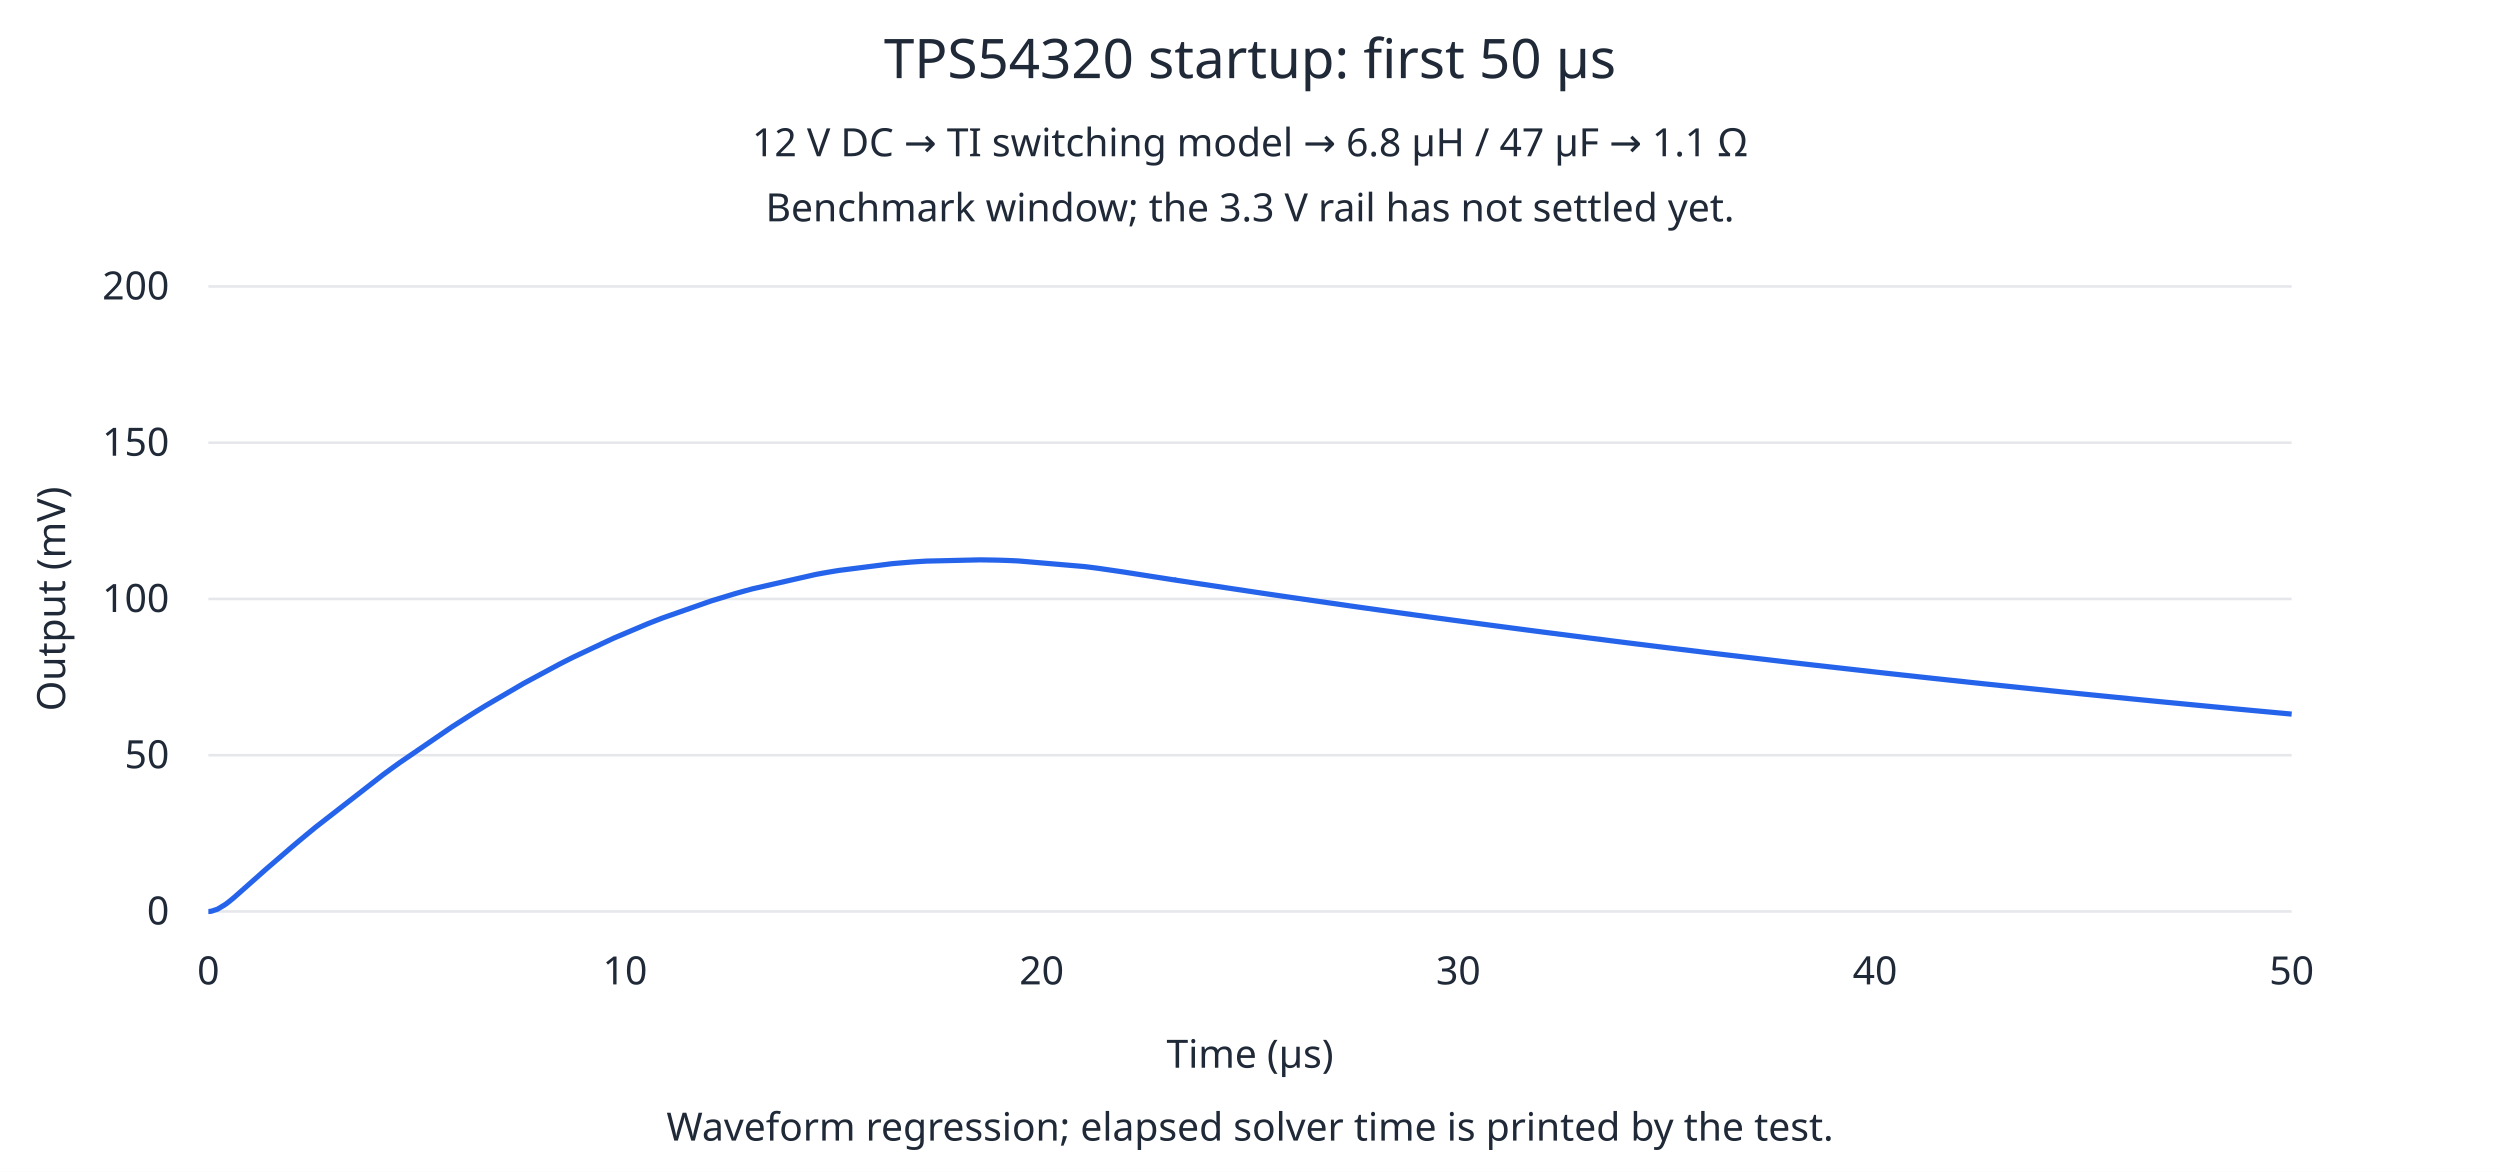
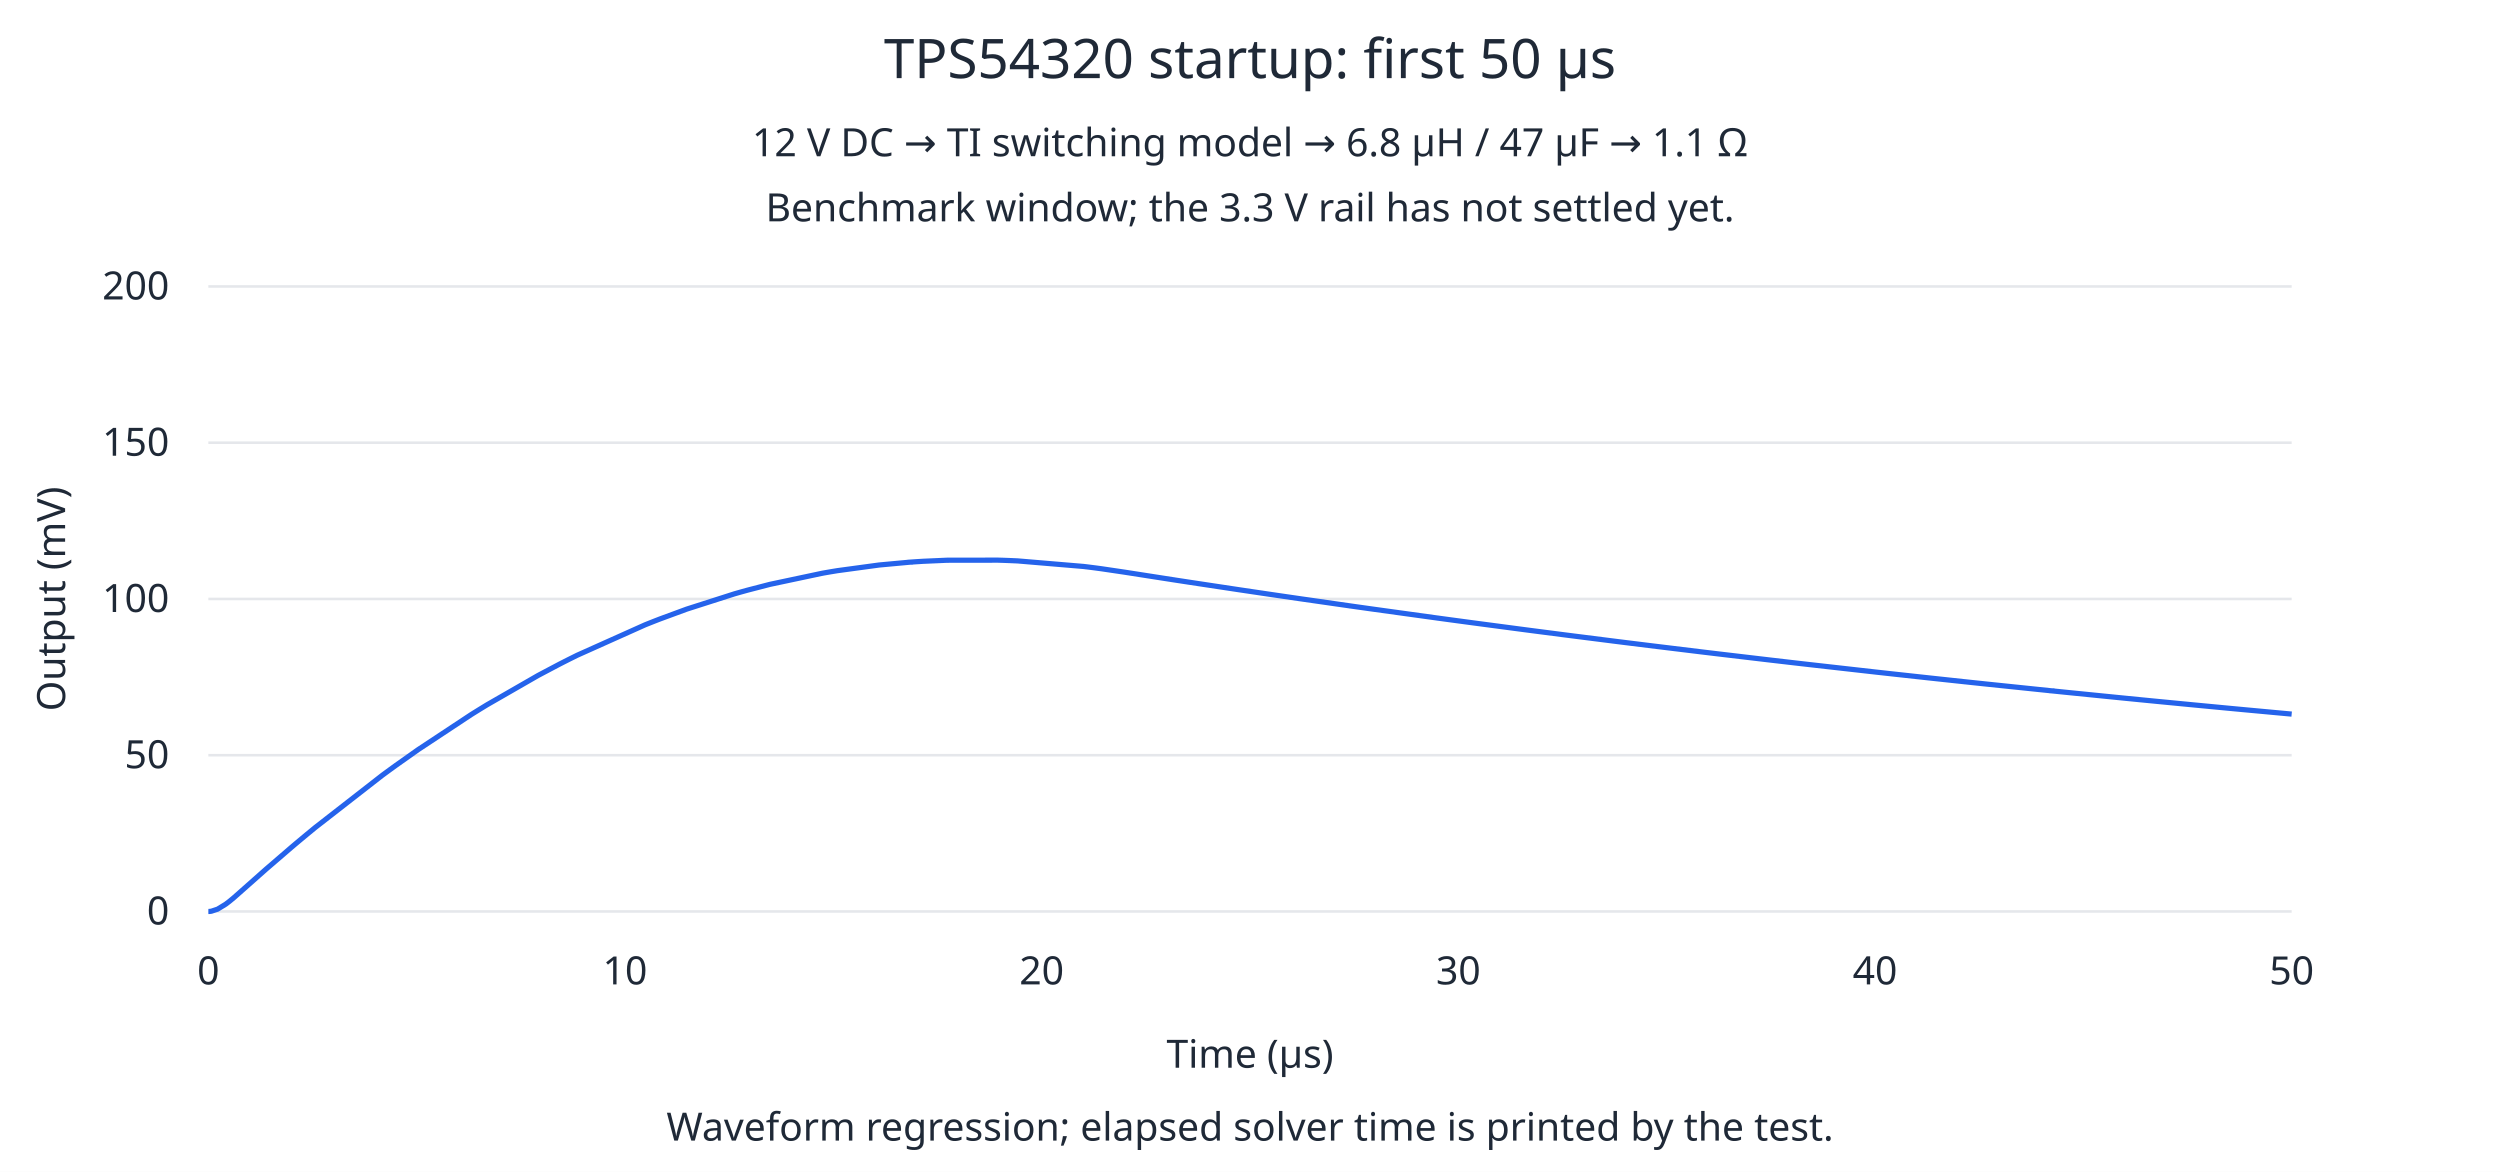
<svg xmlns="http://www.w3.org/2000/svg" width="960" height="450" viewBox="0 0 960 450">
  <rect width="960" height="450" fill="white" />
  <g font-family="sans-serif" font-size="15" fill="#1f2937">
    <text x="480" y="30" text-anchor="middle" font-size="21">TPS54320 startup: first 50 µs</text>
    <text x="480" y="60" text-anchor="middle">12 V DC → TI switching model → 6.8 µH / 47 µF → 1.1 Ω</text>
    <text x="480" y="85" text-anchor="middle">Benchmark window; the 3.3 V rail has not settled yet.</text>
    <line x1="80" y1="350" x2="880" y2="350" stroke="#e5e7eb" />
    <text x="65" y="355" text-anchor="end">0</text>
    <line x1="80" y1="290" x2="880" y2="290" stroke="#e5e7eb" />
    <text x="65" y="295" text-anchor="end">50</text>
    <line x1="80" y1="230" x2="880" y2="230" stroke="#e5e7eb" />
    <text x="65" y="235" text-anchor="end">100</text>
    <line x1="80" y1="170" x2="880" y2="170" stroke="#e5e7eb" />
    <text x="65" y="175" text-anchor="end">150</text>
    <line x1="80" y1="110" x2="880" y2="110" stroke="#e5e7eb" />
    <text x="65" y="115" text-anchor="end">200</text>
    <text x="80" y="378" text-anchor="middle">0</text>
    <text x="240" y="378" text-anchor="middle">10</text>
    <text x="400" y="378" text-anchor="middle">20</text>
    <text x="560" y="378" text-anchor="middle">30</text>
    <text x="720" y="378" text-anchor="middle">40</text>
    <text x="880" y="378" text-anchor="middle">50</text>
-     <polyline points="80.016,350.000 80.016,350.000 80.020,350.000 80.027,350.000 80.029,350.000 80.031,350.000 80.034,350.000 80.035,350.000 80.038,350.000 80.038,350.000 80.039,350.000 80.040,350.000 80.043,350.000 80.050,350.000 80.060,350.000 80.064,350.000 80.067,350.000 80.074,350.000 80.075,350.000 80.082,350.000 80.156,349.999 80.217,349.998 80.228,349.998 80.238,349.998 80.322,349.995 80.332,349.994 80.345,349.994 80.355,349.993 80.359,349.993 80.378,349.992 80.392,349.991 80.404,349.991 80.442,349.989 80.463,349.987 80.586,349.979 81.174,349.904 83.538,349.119 86.630,347.235 88.045,346.159 88.167,346.062 89.791,344.718 89.828,344.687 93.921,341.069 102.032,333.880 102.066,333.851 102.076,333.841 102.091,333.828 102.156,333.771 102.279,333.664 111.963,325.327 113.412,324.104 113.426,324.092 113.432,324.087 113.434,324.086 113.446,324.075 113.569,323.971 113.636,323.915 113.695,323.865 113.707,323.856 113.712,323.851 113.729,323.837 113.733,323.833 113.744,323.824 113.755,323.815 113.761,323.810 113.775,323.798 113.812,323.767 113.840,323.744 113.962,323.641 115.310,322.511 117.698,320.523 121.182,317.653 147.123,297.473 147.135,297.465 147.152,297.452 147.156,297.449 147.157,297.448 147.225,297.398 147.349,297.307 147.365,297.295 147.423,297.253 147.434,297.244 147.446,297.235 147.453,297.230 147.463,297.223 147.478,297.212 147.483,297.208 147.499,297.197 147.536,297.170 147.546,297.162 147.646,297.088 148.271,296.629 150.661,294.886 153.385,292.920 173.564,279.111 180.858,274.446 180.871,274.438 180.878,274.434 180.880,274.432 180.887,274.428 181.004,274.355 181.082,274.306 181.142,274.268 181.148,274.265 181.165,274.254 181.176,274.247 181.180,274.244 181.191,274.237 181.204,274.229 181.211,274.225 181.243,274.205 181.260,274.195 181.346,274.140 181.568,274.001 183.924,272.538 186.495,270.961 201.092,262.427 214.582,255.171 214.593,255.165 214.601,255.161 214.604,255.159 214.607,255.158 214.706,255.107 214.798,255.060 214.816,255.050 214.870,255.022 214.881,255.017 214.893,255.011 214.900,255.007 214.905,255.004 214.919,254.997 214.929,254.992 214.936,254.989 214.977,254.967 214.989,254.961 215.073,254.918 215.323,254.790 217.700,253.580 220.287,252.285 235.558,245.099 248.305,239.700 248.316,239.695 248.324,239.692 248.327,239.691 248.333,239.688 248.445,239.643 248.528,239.610 248.582,239.588 248.597,239.583 248.609,239.578 248.623,239.572 248.627,239.570 248.639,239.566 248.652,239.561 248.661,239.557 248.702,239.540 248.716,239.535 248.811,239.497 249.334,239.288 251.716,238.348 254.400,237.310 273.181,230.729 282.028,228.036 282.040,228.033 282.048,228.030 282.051,228.030 282.054,228.028 282.160,227.998 282.245,227.973 282.282,227.963 282.317,227.953 282.328,227.949 282.346,227.944 282.350,227.943 282.362,227.940 282.373,227.936 282.379,227.935 282.392,227.931 282.429,227.920 282.442,227.916 282.558,227.883 283.525,227.606 285.912,226.935 288.817,226.145 313.255,220.585 315.752,220.127 315.763,220.125 315.771,220.123 315.774,220.123 315.778,220.122 315.883,220.103 315.968,220.088 316.005,220.081 316.040,220.075 316.051,220.073 316.066,220.070 316.072,220.069 316.085,220.067 316.095,220.065 316.100,220.064 316.111,220.062 316.151,220.055 316.163,220.053 316.266,220.035 316.932,219.917 319.318,219.506 322.054,219.057 342.674,216.438 349.475,215.866 349.487,215.865 349.495,215.865 349.497,215.865 349.503,215.864 349.619,215.856 349.693,215.850 349.740,215.847 349.764,215.845 349.780,215.844 349.792,215.843 349.797,215.843 349.808,215.842 349.819,215.841 349.824,215.841 349.839,215.840 349.876,215.837 349.887,215.836 349.990,215.829 350.658,215.781 353.044,215.623 355.781,215.463 376.432,214.982 383.199,215.099 383.216,215.100 383.221,215.100 383.221,215.100 383.277,215.102 383.399,215.105 383.426,215.106 383.487,215.107 383.498,215.108 383.512,215.108 383.518,215.108 383.527,215.108 383.535,215.109 383.544,215.109 383.551,215.109 383.564,215.110 383.600,215.111 383.616,215.111 383.739,215.115 384.911,215.150 387.299,215.235 390.448,215.372 391.107,215.404 416.437,217.563 416.922,217.621 416.933,217.622 416.941,217.623 416.944,217.624 416.948,217.624 417.052,217.637 417.138,217.647 417.175,217.652 417.210,217.656 417.223,217.658 417.240,217.660 417.244,217.660 417.255,217.662 417.267,217.663 417.275,217.664 417.289,217.666 417.323,217.670 417.389,217.678 417.533,217.696 419.569,217.951 421.990,218.269 430.755,219.546 449.456,222.462 450.645,222.645 450.663,222.648 450.667,222.648 450.668,222.649 450.723,222.657 450.846,222.676 450.873,222.680 450.934,222.689 450.945,222.691 450.960,222.693 450.965,222.694 450.978,222.696 450.990,222.698 450.996,222.699 451.009,222.701 451.046,222.707 451.059,222.709 451.176,222.727 452.152,222.877 454.541,223.243 457.455,223.689 482.010,227.384 484.369,227.733 484.382,227.735 484.388,227.736 484.391,227.736 484.427,227.741 484.550,227.760 484.596,227.766 484.654,227.775 484.668,227.777 484.678,227.779 484.687,227.780 484.691,227.780 484.702,227.782 484.714,227.784 484.722,227.785 484.759,227.790 484.771,227.792 484.810,227.798 484.934,227.816 486.514,228.050 488.903,228.401 493.229,229.035 518.081,232.616 518.092,232.617 518.108,232.620 518.112,232.620 518.114,232.620 518.133,232.623 518.256,232.641 518.318,232.649 518.377,232.658 518.389,232.659 518.402,232.661 518.410,232.662 518.414,232.663 518.425,232.665 518.438,232.666 518.445,232.667 518.471,232.671 518.495,232.675 518.597,232.689 519.109,232.762 521.493,233.099 524.175,233.477 542.858,236.080 551.815,237.307 551.827,237.308 551.835,237.309 551.838,237.310 551.842,237.310 551.952,237.325 552.032,237.336 552.062,237.340 552.104,237.346 552.115,237.347 552.131,237.350 552.135,237.350 552.146,237.352 552.157,237.353 552.162,237.354 552.172,237.355 552.214,237.361 552.225,237.362 552.311,237.374 552.622,237.416 555.011,237.741 557.622,238.095 573.775,240.259 585.538,241.808 585.552,241.810 585.558,241.811 585.560,241.811 585.571,241.813 585.694,241.829 585.761,241.838 585.803,241.843 585.827,241.846 585.838,241.848 585.854,241.850 585.859,241.851 585.871,241.852 585.883,241.854 585.891,241.855 585.902,241.856 585.939,241.861 585.960,241.864 586.083,241.880 587.301,242.039 589.690,242.350 592.909,242.768 618.905,246.086 619.264,246.131 619.279,246.133 619.284,246.133 619.284,246.134 619.326,246.139 619.449,246.154 619.489,246.159 619.548,246.167 619.561,246.168 619.572,246.170 619.580,246.171 619.584,246.171 619.597,246.173 619.608,246.174 619.615,246.175 619.658,246.180 619.665,246.181 619.737,246.190 619.897,246.210 622.072,246.483 624.558,246.794 636.105,248.224 652.982,250.280 652.995,250.281 653.004,250.282 653.007,250.283 653.009,250.283 653.091,250.293 653.199,250.306 653.216,250.308 653.274,250.315 653.285,250.316 653.296,250.318 653.304,250.319 653.309,250.319 653.318,250.320 653.330,250.322 653.336,250.323 653.350,250.324 653.386,250.329 653.407,250.331 653.529,250.346 654.734,250.491 657.124,250.778 660.324,251.161 686.188,254.204 686.709,254.264 686.725,254.266 686.730,254.266 686.731,254.266 686.761,254.270 686.883,254.284 686.935,254.290 686.994,254.297 687.006,254.298 687.018,254.300 687.027,254.301 687.031,254.301 687.043,254.303 687.054,254.304 687.062,254.305 687.076,254.306 687.110,254.310 687.152,254.315 687.276,254.330 688.907,254.518 691.296,254.793 695.930,255.325 720.367,258.081 720.433,258.089 720.450,258.090 720.455,258.091 720.455,258.091 720.510,258.097 720.633,258.111 720.660,258.114 720.721,258.121 720.732,258.122 720.744,258.123 720.752,258.124 720.764,258.125 720.773,258.126 720.780,258.127 720.786,258.128 720.822,258.132 720.841,258.134 720.918,258.142 721.125,258.165 723.471,258.426 726.036,258.709 740.358,260.276 754.156,261.760 754.170,261.762 754.176,261.762 754.178,261.763 754.197,261.765 754.320,261.778 754.382,261.784 754.441,261.791 754.451,261.792 754.463,261.793 754.474,261.794 754.478,261.795 754.489,261.796 754.502,261.797 754.509,261.798 754.535,261.801 754.557,261.803 754.596,261.807 754.719,261.820 756.266,261.985 758.654,262.239 762.826,262.680 787.868,265.284 787.879,265.285 787.896,265.287 787.900,265.288 787.902,265.288 787.937,265.291 788.059,265.304 788.104,265.308 788.163,265.314 788.175,265.316 788.186,265.317 788.197,265.318 788.201,265.318 788.213,265.320 788.225,265.321 788.232,265.322 788.264,265.325 788.281,265.326 788.330,265.331 788.457,265.344 790.214,265.524 792.603,265.768 798.346,266.351 821.595,268.669 821.605,268.670 821.619,268.671 821.624,268.672 821.625,268.672 821.653,268.675 821.776,268.687 821.827,268.692 821.887,268.698 821.899,268.699 821.910,268.700 821.921,268.701 821.925,268.701 821.936,268.702 821.947,268.703 821.954,268.704 821.967,268.705 822.004,268.709 822.033,268.712 822.155,268.724 823.531,268.859 825.919,269.093 829.481,269.441 855.262,271.913 855.326,271.919 855.342,271.920 855.347,271.921 855.348,271.921 855.367,271.923 855.490,271.934 855.552,271.940 855.611,271.946 855.622,271.947 855.633,271.948 855.644,271.949 855.648,271.949 855.659,271.950 855.670,271.951 855.676,271.952 855.690,271.953 855.727,271.957 855.743,271.958 855.865,271.969 856.968,272.074 859.356,272.298 862.408,272.584 880.000,274.213" fill="none" stroke="#2563eb" stroke-width="2" />
+     <polyline points="80.016,350.000 80.016,350.000 80.020,350.000 80.027,350.000 80.029,350.000 80.031,350.000 80.034,350.000 80.035,350.000 80.038,350.000 80.038,350.000 80.039,350.000 80.040,350.000 80.043,350.000 80.050,350.000 80.060,350.000 80.064,350.000 80.067,350.000 80.074,350.000 80.075,350.000 80.082,350.000 80.156,349.999 80.217,349.998 80.228,349.998 80.238,349.998 80.322,349.995 80.332,349.994 80.345,349.994 80.355,349.993 80.359,349.993 80.378,349.992 80.392,349.991 80.404,349.991 80.442,349.989 80.463,349.987 80.586,349.979 81.174,349.904 83.538,349.119 86.630,347.235 88.045,346.159 88.167,346.062 89.791,344.718 89.828,344.687 93.921,341.069 102.032,333.880 102.066,333.851 102.076,333.841 102.091,333.828 102.156,333.771 102.279,333.664 111.963,325.327 113.412,324.104 113.426,324.092 113.432,324.087 113.434,324.086 113.446,324.075 113.569,323.971 113.636,323.915 113.695,323.865 113.707,323.856 113.712,323.851 113.729,323.837 113.733,323.833 113.744,323.824 113.755,323.815 113.761,323.810 113.775,323.798 113.812,323.767 113.835,323.748 113.958,323.644 115.257,322.556 117.645,320.567 121.022,317.785 146.743,297.754 147.137,297.463 147.151,297.453 147.155,297.450 147.156,297.449 147.182,297.430 147.304,297.340 147.361,297.298 147.420,297.255 147.433,297.246 147.444,297.237 147.452,297.231 147.456,297.228 147.468,297.219 147.480,297.211 147.487,297.205 147.513,297.186 147.535,297.170 147.595,297.126 147.731,297.026 149.682,295.598 152.080,293.859 160.524,287.884 180.847,274.454 180.858,274.446 180.875,274.436 180.880,274.433 180.880,274.433 180.923,274.406 181.046,274.329 181.085,274.304 181.145,274.266 181.157,274.259 181.171,274.250 181.177,274.246 181.190,274.239 181.202,274.231 181.206,274.228 181.221,274.219 181.258,274.196 181.268,274.189 181.367,274.128 181.942,273.768 184.333,272.286 187.039,270.631 206.626,259.377 214.581,255.171 214.592,255.166 214.600,255.162 214.603,255.160 214.606,255.158 214.712,255.104 214.797,255.060 214.834,255.041 214.869,255.023 214.884,255.016 214.898,255.008 214.903,255.006 214.914,255.000 214.925,254.994 214.930,254.992 214.945,254.984 214.982,254.965 214.997,254.957 215.119,254.895 216.218,254.332 218.606,253.124 221.652,251.611 247.657,239.961 248.304,239.700 248.318,239.695 248.324,239.692 248.326,239.691 248.337,239.687 248.460,239.638 248.527,239.611 248.581,239.589 248.596,239.583 248.609,239.578 248.621,239.573 248.626,239.571 248.637,239.566 248.648,239.562 248.653,239.560 248.661,239.557 248.700,239.541 248.712,239.537 248.774,239.512 248.923,239.452 251.012,238.624 253.453,237.674 263.735,233.892 282.027,228.036 282.038,228.033 282.046,228.031 282.050,228.030 282.051,228.029 282.135,228.005 282.243,227.974 282.257,227.970 282.316,227.953 282.327,227.950 282.339,227.946 282.346,227.944 282.352,227.942 282.362,227.939 282.375,227.936 282.381,227.934 282.418,227.923 282.430,227.920 282.490,227.902 282.628,227.863 284.598,227.302 287.000,226.636 295.652,224.393 315.747,220.127 315.761,220.125 315.770,220.123 315.773,220.123 315.775,220.122 315.864,220.106 315.967,220.088 315.985,220.085 316.039,220.075 316.051,220.073 316.065,220.070 316.071,220.069 316.083,220.067 316.095,220.065 316.101,220.064 316.115,220.062 316.152,220.055 316.161,220.053 316.246,220.038 316.538,219.986 318.938,219.570 321.548,219.138 337.608,216.958 349.472,215.866 349.481,215.866 349.492,215.865 349.497,215.865 349.497,215.864 349.545,215.861 349.667,215.852 349.702,215.849 349.761,215.845 349.774,215.844 349.786,215.843 349.793,215.843 349.797,215.843 349.808,215.842 349.821,215.841 349.828,215.840 349.864,215.838 349.878,215.837 349.940,215.832 350.082,215.822 352.090,215.684 354.502,215.535 363.664,215.128 383.194,215.099 383.206,215.100 383.216,215.100 383.219,215.100 383.220,215.100 383.293,215.102 383.411,215.105 383.426,215.106 383.486,215.107 383.497,215.108 383.511,215.108 383.517,215.108 383.530,215.109 383.541,215.109 383.547,215.109 383.561,215.109 383.598,215.110 383.625,215.111 383.748,215.115 385.079,215.156 387.467,215.242 390.569,215.378 390.773,215.388 416.061,217.518 416.920,217.621 416.932,217.622 416.940,217.623 416.943,217.624 416.946,217.624 417.052,217.637 417.137,217.647 417.173,217.652 417.209,217.656 417.220,217.657 417.236,217.659 417.241,217.660 417.250,217.661 417.261,217.662 417.268,217.663 417.280,217.665 417.319,217.669 417.331,217.671 417.422,217.682 417.835,217.733 420.229,218.036 422.880,218.389 431.704,219.695 450.633,222.643 450.644,222.645 450.655,222.646 450.663,222.648 450.666,222.648 450.669,222.649 450.769,222.664 450.860,222.678 450.884,222.682 450.932,222.689 450.943,222.691 450.956,222.693 450.963,222.694 450.973,222.695 450.984,222.697 450.991,222.698 451.002,222.700 451.043,222.706 451.055,222.708 451.152,222.723 451.683,222.805 454.077,223.172 456.768,223.584 475.779,226.456 484.368,227.732 484.381,227.735 484.387,227.735 484.390,227.736 484.400,227.737 484.523,227.756 484.589,227.765 484.652,227.775 484.664,227.776 484.675,227.778 484.685,227.779 484.690,227.780 484.701,227.782 484.713,227.783 484.721,227.785 484.743,227.788 484.769,227.792 484.836,227.802 484.981,227.823 487.052,228.129 489.486,228.487 499.537,229.954 518.089,232.617 518.099,232.618 518.109,232.620 518.114,232.620 518.114,232.620 518.168,232.628 518.290,232.645 518.318,232.649 518.377,232.658 518.388,232.659 518.401,232.661 518.410,232.662 518.414,232.663 518.425,232.664 518.436,232.666 518.444,232.667 518.456,232.669 518.493,232.674 518.537,232.680 518.662,232.698 520.323,232.933 522.712,233.271 527.547,233.951 551.804,237.305 551.816,237.307 551.831,237.309 551.836,237.309 551.837,237.309 551.862,237.313 551.984,237.329 552.041,237.337 552.100,237.345 552.112,237.347 552.125,237.349 552.133,237.350 552.138,237.350 552.149,237.352 552.161,237.354 552.168,237.355 552.190,237.357 552.217,237.361 552.279,237.370 552.419,237.389 554.403,237.658 556.809,237.985 565.645,239.175 585.532,241.808 585.547,241.810 585.557,241.811 585.561,241.811 585.561,241.811 585.629,241.820 585.753,241.836 585.769,241.839 585.827,241.846 585.838,241.848 585.850,241.849 585.857,241.850 585.867,241.851 585.873,241.852 585.885,241.854 585.892,241.855 585.929,241.859 585.940,241.861 586.006,241.870 586.150,241.888 588.211,242.157 590.640,242.474 600.572,243.757 619.252,246.129 619.265,246.131 619.279,246.133 619.284,246.133 619.284,246.133 619.321,246.138 619.443,246.153 619.487,246.159 619.546,246.166 619.561,246.168 619.573,246.170 619.581,246.171 619.587,246.171 619.602,246.173 619.608,246.174 619.615,246.175 619.652,246.180 619.664,246.181 619.725,246.189 619.863,246.206 621.842,246.454 624.246,246.755 632.996,247.841 652.984,250.280 652.996,250.281 653.004,250.282 653.008,250.283 653.012,250.283 653.118,250.296 653.203,250.306 653.245,250.311 653.274,250.315 653.288,250.317 653.301,250.318 653.306,250.319 653.317,250.320 653.329,250.322 653.334,250.322 653.343,250.323 653.384,250.328 653.397,250.330 653.497,250.342 654.112,250.416 656.501,250.703 659.223,251.029 679.298,253.402 686.709,254.264 686.725,254.266 686.730,254.266 686.731,254.266 686.755,254.269 686.878,254.283 686.934,254.290 686.994,254.297 687.006,254.298 687.015,254.299 687.027,254.301 687.031,254.301 687.043,254.302 687.054,254.304 687.062,254.305 687.074,254.306 687.110,254.310 687.140,254.314 687.263,254.328 688.676,254.491 691.065,254.767 694.733,255.188 720.422,258.087 720.434,258.089 720.448,258.090 720.453,258.091 720.455,258.091 720.472,258.093 720.595,258.106 720.656,258.113 720.711,258.119 720.722,258.121 720.732,258.122 720.750,258.124 720.755,258.124 720.766,258.125 720.775,258.126 720.780,258.127 720.790,258.128 720.828,258.132 720.843,258.134 720.920,258.143 721.141,258.167 723.496,258.428 726.067,258.712 740.642,260.307 754.152,261.760 754.164,261.761 754.174,261.762 754.178,261.763 754.178,261.763 754.250,261.770 754.368,261.783 754.383,261.784 754.444,261.791 754.453,261.792 754.462,261.793 754.474,261.794 754.478,261.794 754.489,261.796 754.502,261.797 754.509,261.798 754.530,261.800 754.557,261.803 754.600,261.808 754.725,261.821 756.378,261.997 758.767,262.251 763.545,262.756 787.869,265.284 787.881,265.285 787.896,265.287 787.901,265.287 787.901,265.288 787.939,265.291 788.061,265.304 788.106,265.309 788.167,265.315 788.178,265.316 788.192,265.317 788.198,265.318 788.210,265.319 788.221,265.320 788.226,265.321 788.238,265.322 788.277,265.326 788.290,265.327 788.395,265.338 789.122,265.412 791.509,265.656 794.269,265.937 815.742,268.091 821.600,268.669 821.610,268.670 821.620,268.671 821.624,268.672 821.625,268.672 821.683,268.677 821.806,268.689 821.829,268.692 821.890,268.698 821.900,268.699 821.908,268.700 821.920,268.701 821.924,268.701 821.935,268.702 821.944,268.703 821.950,268.704 821.964,268.705 822.002,268.709 822.011,268.710 822.094,268.718 822.344,268.742 824.723,268.976 827.311,269.229 842.619,270.710 855.322,271.918 855.334,271.919 855.344,271.920 855.348,271.921 855.349,271.921 855.422,271.928 855.542,271.939 855.559,271.941 855.614,271.946 855.625,271.947 855.637,271.948 855.645,271.949 855.648,271.949 855.659,271.950 855.670,271.951 855.675,271.952 855.689,271.953 855.726,271.956 855.740,271.958 855.859,271.969 856.887,272.066 859.277,272.291 862.236,272.568 880.000,274.213" fill="none" stroke="#2563eb" stroke-width="2" />
    <text x="480" y="410" text-anchor="middle">Time (µs)</text>
    <text transform="translate(25 230) rotate(-90)" text-anchor="middle">Output (mV)</text>
    <text x="480" y="438" text-anchor="middle">Waveform regression; elapsed solver time is printed by the test.</text>
  </g>
</svg>
